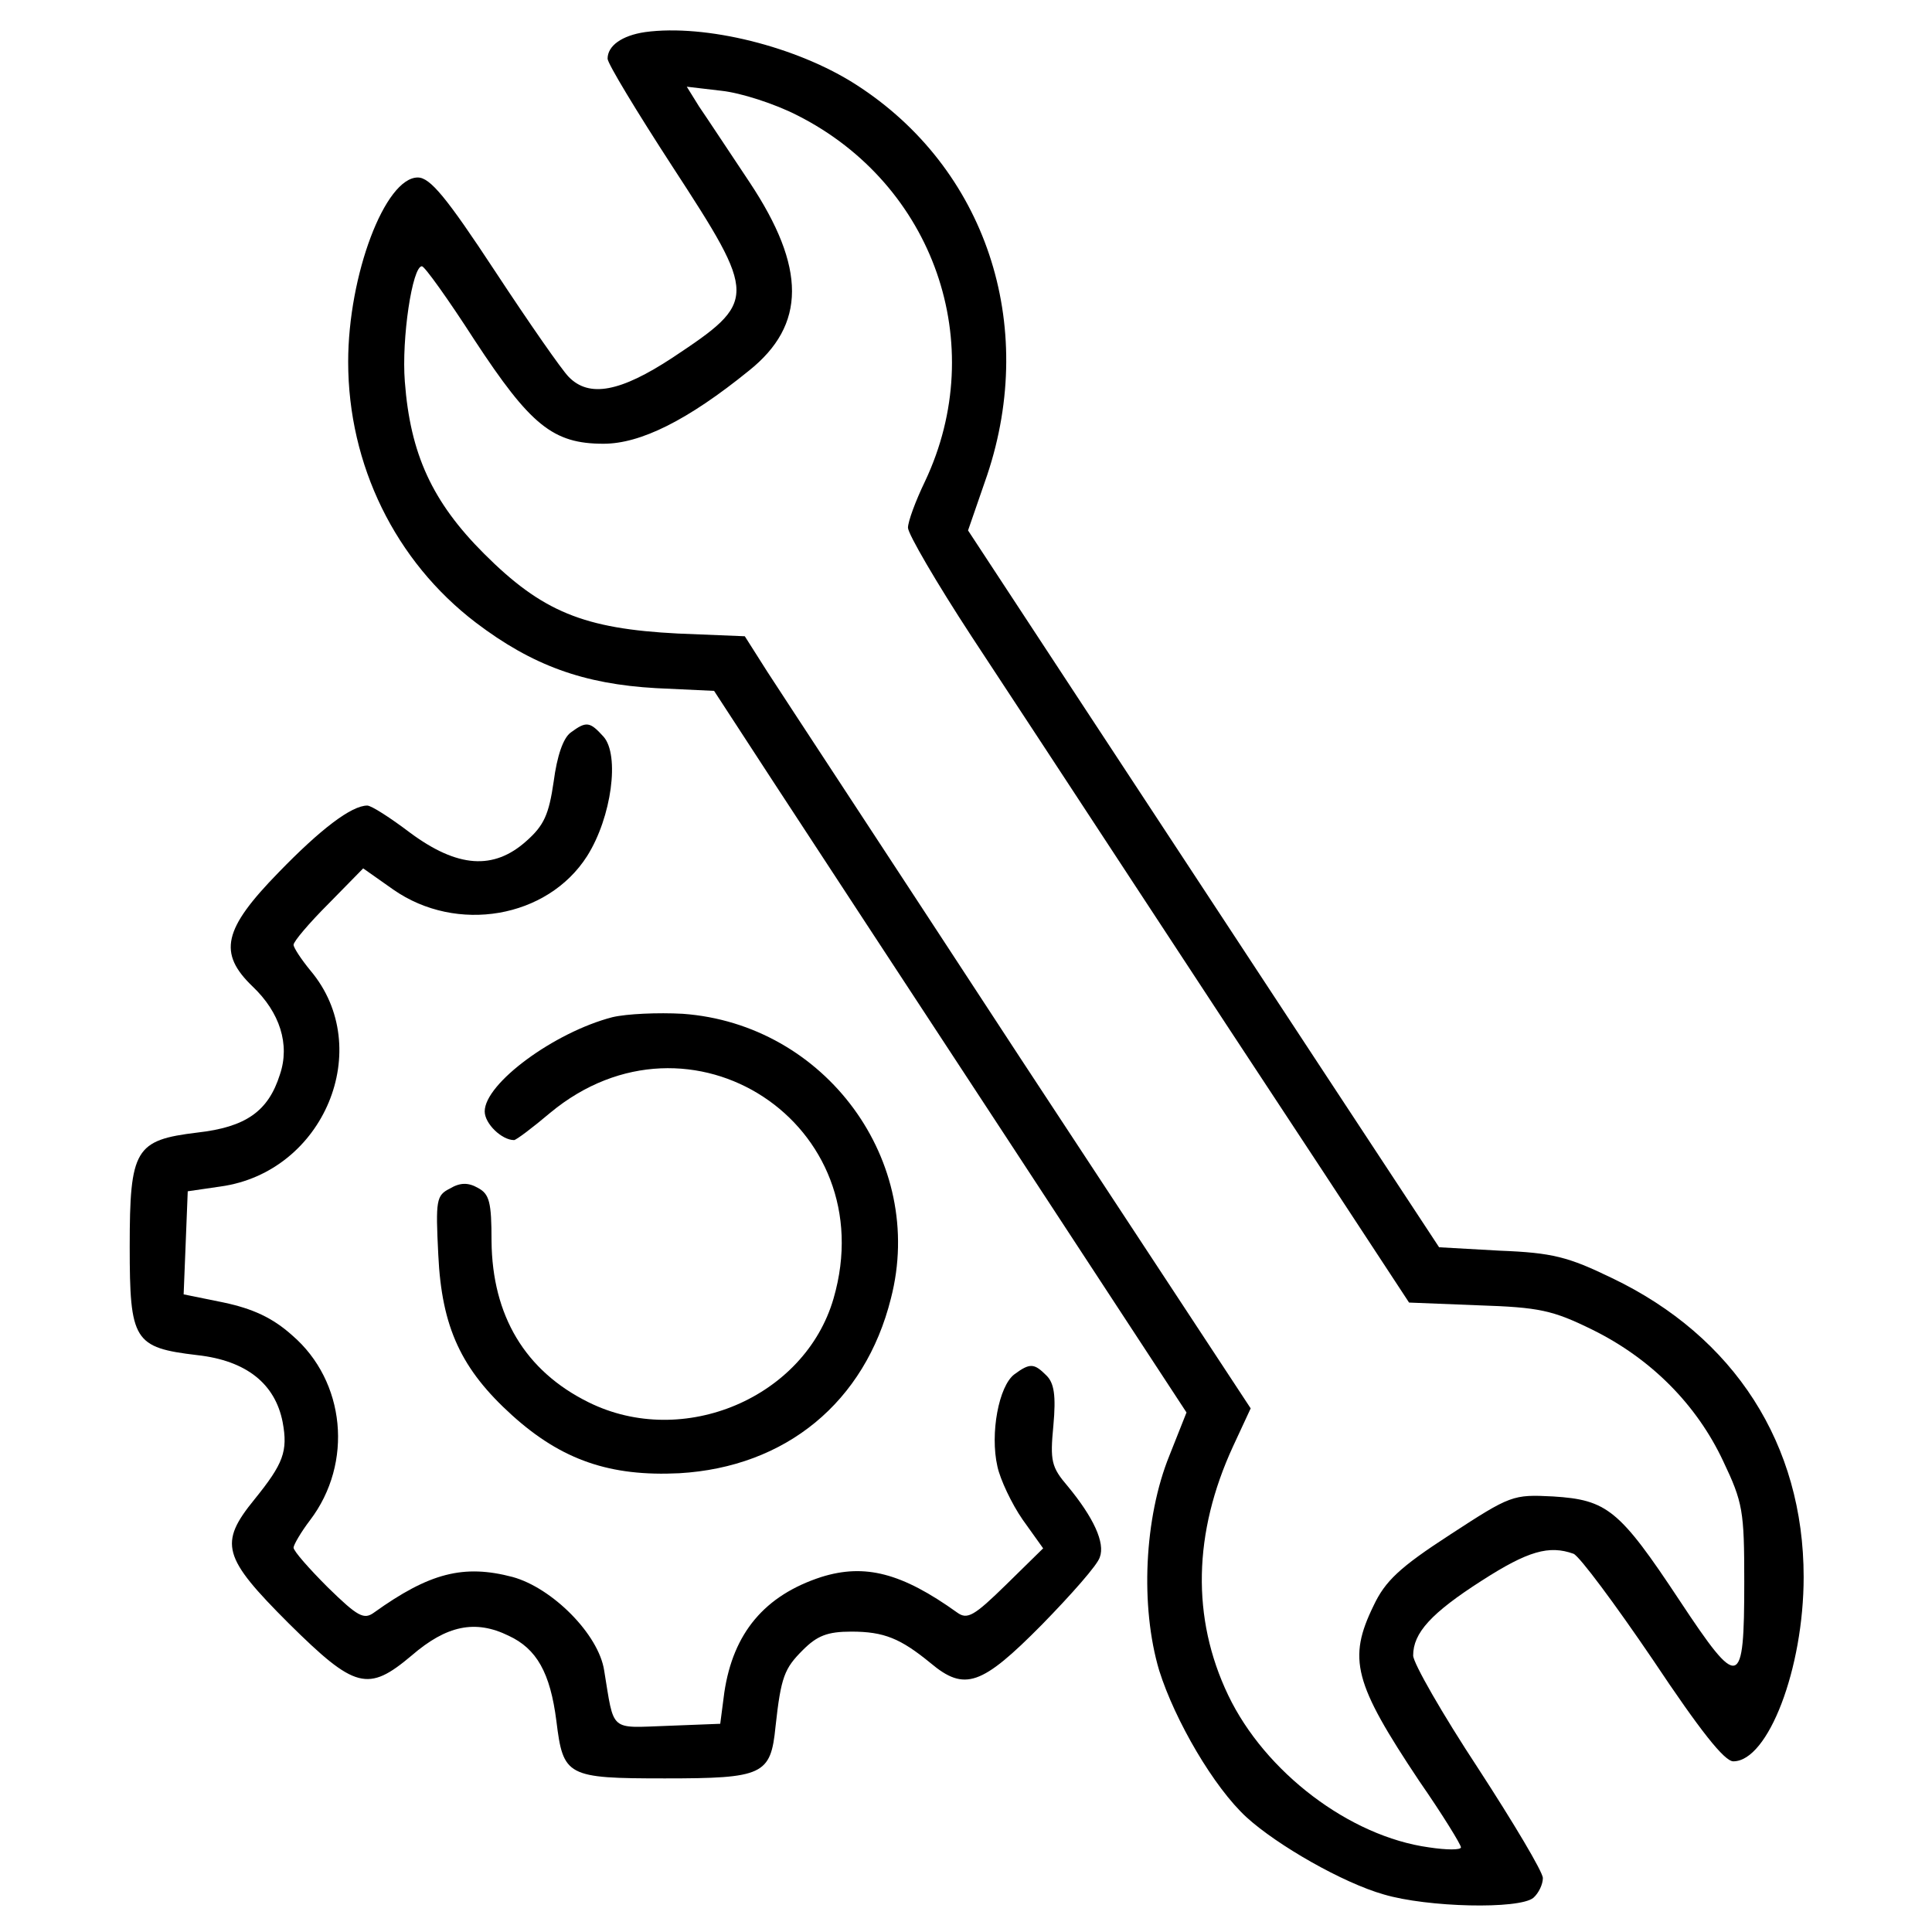
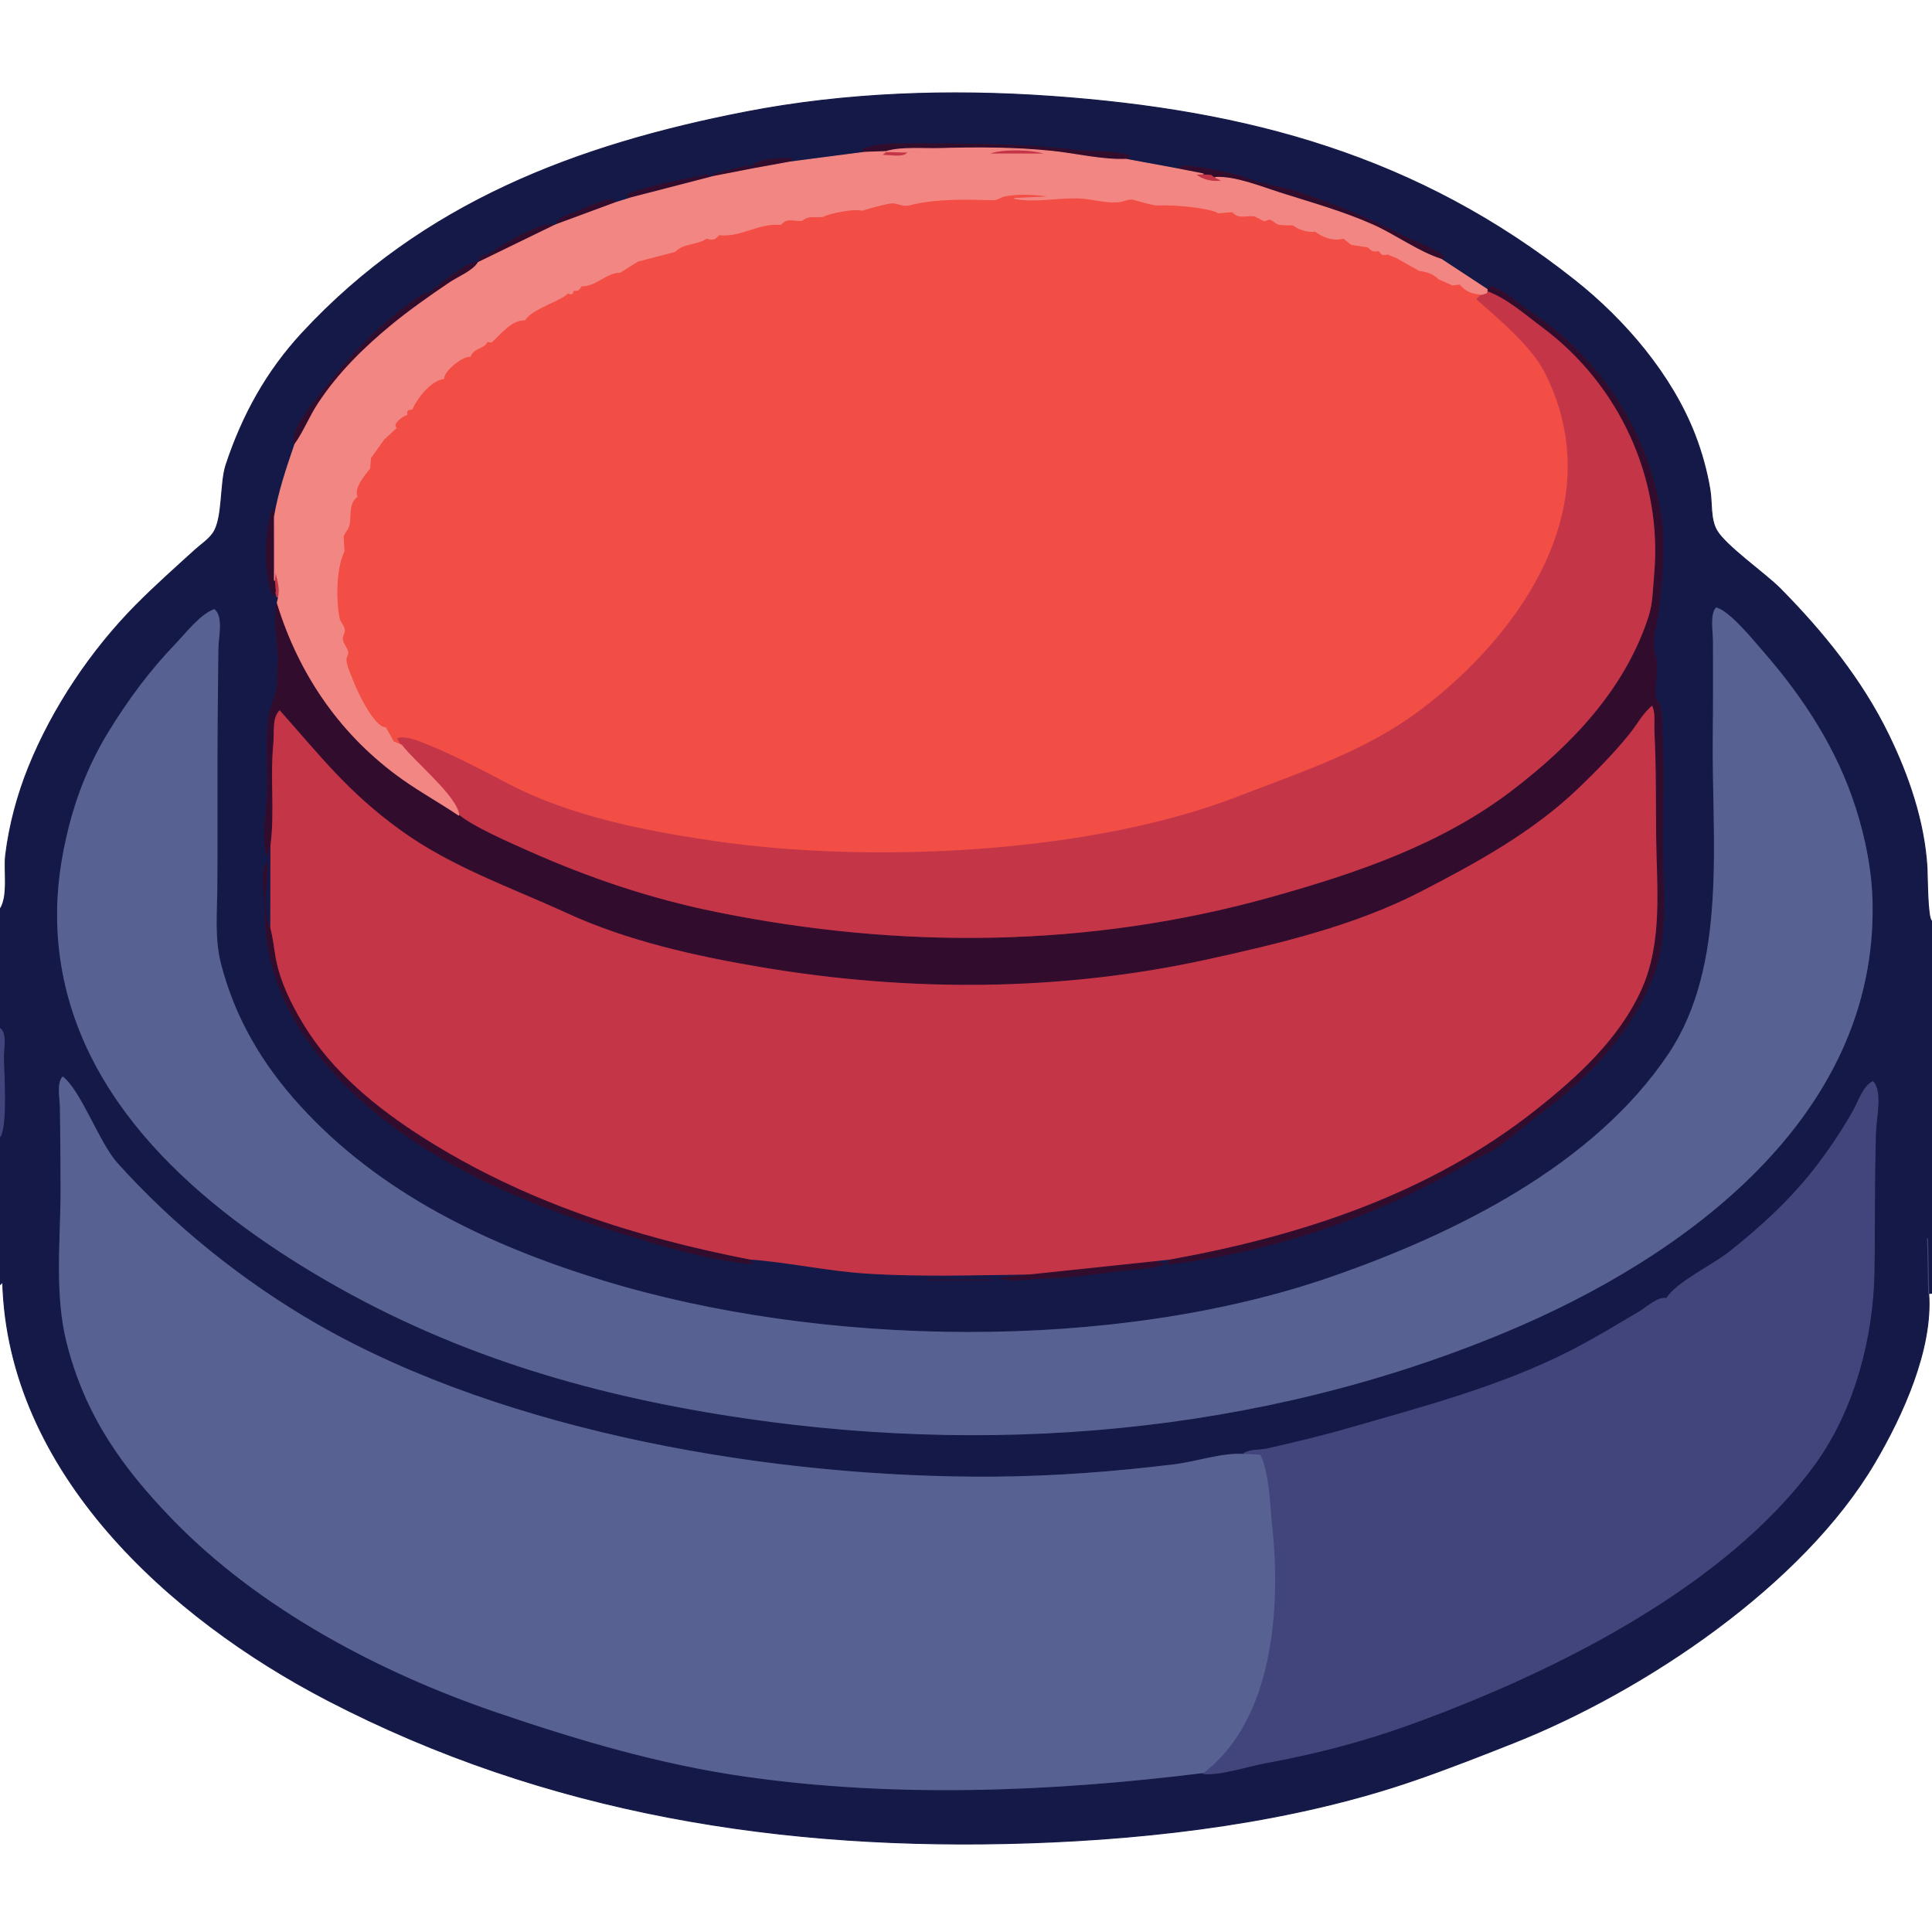
- <svg xmlns="http://www.w3.org/2000/svg" version="1.0" width="283pt" height="283pt" viewBox="0 0 283 283" preserveAspectRatio="xMidYMid meet">
-   <g transform="translate(0,283) scale(0.1,-0.1)" fill="#000000" stroke="none">
-     <path d="M945 2783 c-34 -5 -55 -20 -55 -39 0 -7 43 -78 95 -158 125 -192 125 -197 0 -280 -76 -50 -122 -59 -152 -28 -10 10 -58 79 -108 155 -71 108 -95 137 -113 137 -48 0 -102 -143 -102 -270 0 -151 69 -292 187 -382 83 -63 158 -90 264 -96 l85 -4 86 -132 c47 -72 203 -310 346 -528 l260 -397 -25 -63 c-37 -91 -43 -221 -15 -315 23 -73 80 -171 128 -215 45 -41 141 -96 201 -113 64 -19 198 -22 219 -5 8 7 14 20 14 29 0 9 -43 81 -95 161 -52 79 -95 154 -95 165 0 33 26 62 101 110 67 43 98 52 134 39 9 -4 61 -74 116 -155 70 -105 105 -149 118 -149 51 0 103 136 103 270 0 194 -101 352 -281 438 -64 31 -87 37 -164 40 l-89 5 -175 266 c-96 146 -251 382 -345 525 l-170 259 28 81 c74 221 -2 450 -192 572 -87 56 -221 89 -309 77z m223 -122 c200 -101 282 -335 187 -536 -14 -29 -25 -59 -25 -68 0 -9 42 -81 93 -159 114 -173 344 -525 515 -784 l126 -192 101 -4 c90 -3 109 -7 168 -36 85 -42 152 -109 191 -192 29 -61 31 -73 31 -177 0 -158 -7 -160 -95 -27 -88 133 -106 147 -185 152 -59 3 -62 2 -151 -56 -74 -48 -95 -68 -112 -104 -38 -78 -29 -113 67 -257 34 -49 61 -93 61 -97 0 -4 -21 -4 -47 0 -116 16 -240 110 -294 223 -54 113 -51 238 7 364 l26 56 -338 514 c-185 283 -352 537 -370 565 l-33 52 -98 4 c-138 7 -199 32 -284 117 -76 76 -108 146 -116 252 -5 63 11 169 25 169 4 0 39 -49 77 -108 82 -125 115 -152 189 -152 54 0 123 34 213 107 84 67 84 151 1 276 -30 45 -63 95 -74 111 l-18 29 51 -6 c28 -3 78 -19 111 -36z" />
-     <path d="M836 1757 c-11 -8 -20 -34 -25 -72 -7 -48 -14 -64 -40 -87 -48 -43 -101 -39 -170 12 -29 22 -57 40 -63 40 -23 0 -68 -34 -130 -98 -81 -83 -89 -118 -38 -167 40 -38 55 -85 40 -129 -17 -54 -50 -77 -121 -85 -91 -11 -99 -24 -99 -167 0 -138 6 -148 99 -159 72 -8 114 -42 125 -98 8 -43 1 -61 -41 -113 -53 -65 -47 -85 50 -182 97 -96 116 -101 180 -47 51 44 93 53 142 29 41 -19 61 -54 70 -125 10 -81 15 -84 159 -84 144 0 155 5 162 76 8 73 13 85 40 112 21 21 36 27 71 27 48 0 72 -10 116 -46 50 -42 75 -33 163 56 43 44 82 88 85 99 8 21 -9 58 -47 104 -24 28 -26 37 -21 89 4 44 1 62 -10 73 -18 18 -24 19 -47 2 -23 -17 -36 -87 -25 -135 4 -19 21 -55 37 -78 l30 -42 -54 -53 c-47 -46 -57 -52 -72 -41 -81 58 -135 72 -199 52 -83 -27 -129 -82 -142 -169 l-6 -46 -77 -3 c-86 -3 -78 -10 -93 81 -8 53 -76 121 -134 137 -72 19 -122 6 -203 -52 -15 -11 -24 -6 -68 37 -27 27 -50 53 -50 58 0 4 11 23 24 40 64 84 52 204 -26 271 -29 26 -58 39 -100 48 l-59 12 3 75 3 76 48 7 c152 21 227 203 132 316 -14 17 -25 34 -25 38 0 5 23 32 51 60 l51 52 44 -31 c93 -65 226 -42 284 49 36 57 48 148 24 175 -20 22 -25 23 -48 6z" />
-     <path d="M897 1340 c-85 -22 -187 -97 -187 -138 0 -18 25 -42 43 -42 3 0 27 18 53 40 205 170 489 -17 415 -272 -42 -145 -220 -221 -359 -152 -93 46 -141 127 -142 236 0 57 -3 69 -20 78 -14 8 -26 8 -41 -1 -20 -10 -21 -17 -17 -97 5 -107 34 -168 108 -235 73 -66 144 -90 245 -85 156 9 272 104 310 256 52 201 -96 402 -305 417 -36 2 -82 0 -103 -5z" />
-   </g>
+ <svg xmlns="http://www.w3.org/2000/svg" viewBox="0 0 500 500" width="500" height="500">
+   <path d="M444.06 157.07C447.44 157.64 453.96 165.69 456.4 168.49C466.87 180.52 475.45 193.63 480.35 208.9C482.89 216.84 484.57 225.16 484.75 233.56C485.94 289.26 436 325.58 389.8 344.86C325.85 371.55 254.91 377.3 186.53 366.25C147.56 359.95 112.03 348.69 78.28 327.89C45.85 307.91 15.64 279.25 14.66 238.58C14.46 230.09 15.63 222.05 17.69 213.89C19.83 205.44 23.21 197.15 27.77 189.65C32.96 181.13 38.58 173.53 45.52 166.31C48.28 163.44 51.7 158.86 55.48 157.48C58.08 159.38 56.68 164.92 56.65 167.81C56.54 178.01 56.41 188.19 56.41 198.4C56.41 208.75 56.45 219.1 56.38 229.45C56.33 235.99 55.66 242.95 57.31 249.35C60.89 263.27 67.86 275.12 77.49 285.77C98.38 308.85 126.63 322.2 155.85 331.18C212.56 348.59 288.3 349.82 344.62 330.26C376.33 319.24 412.38 301.56 431.72 272.6C447.07 249.62 442.82 217.19 443.13 190.64C443.23 182.42 443.19 174.2 443.19 165.98C443.19 163.51 442.31 158.82 444.06 157.07ZM499.22 256.16C499.22 262.25 499.22 268.34 499.22 274.43C499.22 268.34 499.22 262.25 499.22 256.16ZM321.92 376.14C323.36 376.21 324.81 376.28 326.26 376.35C328.75 381.74 328.71 388.9 329.35 394.74C331.67 416.03 329.7 445.19 311.49 458.99C272.28 463.84 231.72 465.52 192.47 459.87C170.44 456.69 149.14 450.36 128.22 443.21C98.08 432.9 67.08 416.52 44.68 393.46C31.38 379.76 21.87 366.29 17.11 347.53C13.92 334.94 15.54 320.86 15.54 307.99C15.54 300.84 15.47 293.68 15.37 286.53C15.34 284.11 14.42 280.18 16.21 278.4C21.08 282.03 25.72 295.56 30.45 300.84C45.06 317.14 63.29 331.74 82.27 342.62C131.55 370.88 200.99 382.42 257.31 382.02C272.85 381.91 288.43 380.71 303.85 378.83C309.56 378.14 316.24 375.76 321.92 376.14ZM0.76 298.17C0.76 302.74 0.76 307.31 0.76 311.87C0.76 307.31 0.76 302.74 0.76 298.17Z" fill="#576192" fill-rule="evenodd" stroke="#576192" stroke-width="0.25" stroke-linejoin="round" />
+   <path d="M383.51 76.18C383.09 76.58 382.66 76.99 382.24 77.4C388.08 82.65 396.4 89.44 399.97 96.53C417.01 130.4 394.13 163.87 367.64 183.85C353.42 194.59 336.8 199.87 320.55 206.19C282.13 221.12 225.28 223.7 184.72 217.75C167.03 215.16 147.63 211.38 131.52 202.96C124.66 199.37 117.84 195.74 110.68 192.82C108.31 191.86 105.22 190.52 102.93 191.1C103.25 191.68 103.58 192.26 103.91 192.84C103.21 192.57 102.52 192.29 101.83 192.01C101.14 190.78 100.46 189.55 99.77 188.33C96.53 188.37 91.61 177.45 90.87 175.11C90.41 174.07 89.46 171.78 89.55 170.53C89.6 169.86 90.14 169.46 89.99 168.74C89.76 167.63 88.76 166.65 88.6 165.51C88.46 164.55 89.29 163.82 89.08 162.79C88.88 161.75 87.97 161.05 87.76 159.96C86.77 155.05 86.93 146.86 89.03 142.69C88.96 141.4 88.88 140.11 88.81 138.81C89.09 137.95 89.57 137.52 89.98 136.76C91.22 134.39 89.63 130.6 92.37 128.54C91.5 126.32 94.08 123.11 95.66 121.25C95.74 120.33 95.81 119.41 95.89 118.49C97.03 116.89 98.17 115.3 99.32 113.7C100.38 112.71 101.45 111.73 102.51 110.74C101.28 109.71 104.24 107.56 105.25 107.32C105.15 106.12 105.62 105.94 106.62 105.89C107.86 103.03 111.38 98.43 114.85 97.95C114.73 95.92 119.89 91.89 121.69 92.24C122.53 89.81 125.48 90.22 126.03 88.36C126.41 88.41 126.79 88.47 127.17 88.53C129.48 86.48 132.28 82.67 135.84 82.79C137.43 79.83 146.43 77.29 146.8 75.8C148.07 76.14 148.06 76.3 148.4 75.11C149.66 75.28 149.8 75.01 150.46 73.97C154.14 74.16 156.77 70.47 160.5 70.44C162.02 69.49 163.55 68.53 165.07 67.58C168.26 66.75 171.46 65.92 174.66 65.09C176.98 62.73 180.17 63.44 182.88 61.64C184.55 62.09 184.94 62.03 186.07 60.73C191.54 61.44 196.36 57.54 202.05 58.07C203.85 56.12 205.09 57.21 207.53 57.05C209.35 55.59 210.65 56.29 213.01 56.02C214.21 55.2 221.26 53.76 223.06 54.43C224.46 53.97 229.66 52.53 230.82 52.51C232.4 52.48 233.74 53.46 235.39 53.02C241.89 51.31 250.12 51.46 256.85 51.71C258.1 51.75 258.92 50.94 260.06 50.7C263.38 50 268.87 50.26 272.15 50.91C268.95 51.07 265.75 51.22 262.56 51.37C268.24 52.44 274.47 50.86 280.05 51.28C283.02 51.51 286.51 52.57 289.73 52.18C290.95 52.04 292.06 51.29 293.36 51.61C294.68 51.94 298.57 53.16 299.77 53.06C303.14 52.78 313.24 53.69 315.3 55.08C316.51 54.98 317.73 54.89 318.95 54.79C320.66 56.66 322.19 55.64 324.34 55.83C325.33 55.92 326.26 56.89 327.18 57.08C327.63 57.17 328.01 56.74 328.45 56.74C329.46 56.74 330.01 57.81 330.84 57.99C332.01 58.25 333.41 58.17 334.7 58.22C336.14 59.42 338.59 60.11 340.41 59.82C342.46 61.42 345.06 62.32 347.72 61.64C348.39 62.18 349.07 62.71 349.74 63.24C351.2 63.47 352.65 63.7 354.11 63.93C355.11 65.01 355.39 65.09 356.85 64.84C357.76 66.05 357.79 65.99 359.13 65.75C359.89 66.06 360.65 66.36 361.42 66.67C363.39 67.78 365.37 68.89 367.35 70C369.23 70.22 370.97 70.76 372.37 72.18C373.55 72.7 374.73 73.22 375.91 73.74C376.56 73.67 377.21 73.59 377.85 73.52C379.54 75.52 381 75.9 383.51 76.18Z" fill="#F24E45" fill-rule="evenodd" stroke="#F24E45" stroke-width="0.25" stroke-linejoin="round" />
+   <path d="M229.3 39.22C232.93 39.31 236.56 39.4 240.18 39.5C238.55 39.82 237.32 39 235.84 39.13C234.99 39.21 234.76 39.92 234 40.17C232.41 40.69 229.77 40.18 228.08 40.18C228.49 39.86 228.89 39.54 229.3 39.22ZM270.78 39.86C265.75 39.86 260.73 39.86 255.71 39.86C258.66 38.33 267.46 38.54 270.78 39.86ZM311.38 45.01C312.08 45.05 312.77 45.09 313.47 45.13C313.83 45.39 314.18 45.66 314.54 45.92C315.17 46.22 315.8 46.51 316.44 46.8C314.12 47.27 311.12 46.71 309.36 45.07C310.03 45.05 310.71 45.03 311.38 45.01ZM384.87 75.21C390.03 77.07 394.79 81.32 399.18 84.58C419.21 99.48 430.43 123.89 428.23 148.63C427.9 152.31 427.91 156.06 426.77 159.6C420.69 178.39 406.9 192.81 391.54 204.57C373.06 218.72 351.02 226.14 328.94 232.31C281.84 245.47 232.94 245.85 185.16 236.11C168.23 232.67 152.35 227.3 136.6 220.28C132.09 218.27 122.16 213.96 118.72 210.95C118.38 206.28 107.11 197.11 103.91 192.84C103.58 192.26 103.25 191.68 102.93 191.1C105.22 190.52 108.31 191.86 110.68 192.82C117.84 195.74 124.66 199.37 131.52 202.96C147.63 211.38 167.03 215.16 184.72 217.75C225.28 223.7 282.13 221.12 320.55 206.19C336.8 199.87 353.42 194.59 367.64 183.85C394.13 163.87 417.01 130.4 399.97 96.53C396.4 89.44 388.08 82.65 382.24 77.4C382.66 76.99 383.09 76.58 383.51 76.18C383.91 76.05 384.31 75.92 384.7 75.8C384.76 75.6 384.82 75.41 384.87 75.21ZM72.02 154.87C71.82 154.77 71.63 154.67 71.43 154.57C71.32 154.11 71.21 153.65 71.1 153.2C71.15 153.12 71.2 153.04 71.25 152.97C71.18 152.05 71.11 151.13 71.03 150.21C71.18 148.85 71.32 147.48 71.46 146.12C70.8 148.23 72.96 151.21 72.02 154.87ZM302.74 326.11C301.5 326.25 300.25 326.39 299.01 326.52C288.08 327.68 277.14 328.83 266.21 329.98C252.3 330.15 238.34 330.62 224.43 329.75C214.23 329.12 204.14 326.83 194.06 326.09C164.1 320.27 135.42 310.99 109.54 294.57C97.52 286.94 85.9 277.5 78.44 265.18C75.33 260.07 72.38 254.11 71.27 248.17C70.79 245.62 70.53 242.66 69.82 240.18C69.83 233.05 69.85 225.93 69.86 218.8C70.99 210.2 69.74 201.15 70.61 192.45C70.92 189.33 70.17 185.73 72.37 183.61C83.26 195.83 90.12 204.89 103.77 214.76C116.88 224.25 132.17 229.5 146.72 236.17C162.47 243.4 180.02 247.3 197.03 250.17C235.29 256.63 274.34 256.51 312.34 248.19C330.82 244.14 350.51 239.47 367.47 230.72C381.98 223.24 396.69 215.21 408.56 203.76C413.14 199.35 417.6 194.82 421.6 189.88C423.58 187.42 425.13 184.37 427.63 182.41C428.67 184.69 428.17 187.03 428.3 189.5C428.77 198.47 428.65 207.46 428.74 216.44C428.88 229.65 430.52 243.8 424.9 256.22C419.1 269.03 408.24 278.9 397.35 287.49C369.86 309.18 336.73 319.97 302.74 326.11Z" fill="#C53548" fill-rule="evenodd" stroke="#C53548" stroke-width="0.25" stroke-linejoin="round" />
+   <path d="M499.92 238.36C499.92 270.47 499.92 302.59 499.92 334.7C499.66 334.71 499.4 334.72 499.14 334.73C499.05 330 498.95 325.27 498.86 320.55C498.95 325.27 499.05 330 499.14 334.73C500.22 349.17 492.33 366.41 485.18 378.54C466.47 410.31 425.49 437.64 391.86 450.98C383.37 454.35 374.92 457.66 366.34 460.63C334.99 471.49 299.37 475.85 266.32 476.95C202.66 479.06 141.45 469.45 84.82 440.05C43.78 418.76 2.01 380.97 0.7 331.74C0.49 331.96 0.28 332.19 0.08 332.42C0.08 319.63 0.08 306.85 0.08 294.06C1.85 290.67 0.94 277.93 0.89 273.52C0.86 271.32 1.73 267.71 0.08 266.21C0.08 255.87 0.08 245.53 0.08 235.2C2.24 231.8 0.98 225.25 1.47 221.24C2.42 213.54 4.51 205.72 7.42 198.52C13.62 183.2 23.6 168.3 35.29 156.51C40.15 151.62 45.3 147.04 50.4 142.4C51.92 141.02 53.94 139.7 55.12 138.01C57.77 134.25 56.91 125.15 58.49 120.35C62.72 107.54 68.94 96.19 78.2 86.19C109.38 52.53 149.18 37.49 193.06 28.97C218.79 23.97 245.78 23.07 271.95 24.92C323.02 28.52 366.98 40.4 407.55 72.57C420.59 82.9 432.68 97.08 438.68 112.64C440.42 117.18 441.72 121.9 442.53 126.71C443.09 130.01 442.56 134.25 444.26 137.24C446.55 141.27 456.89 148.47 460.71 152.34C471.73 163.48 481.83 175.95 488.72 190.08C493.9 200.7 497.97 212.53 498.7 224.43C498.84 226.7 498.78 237.67 499.92 238.36ZM223.78 39.42C217.38 40.25 210.97 41.09 204.57 41.92C204.64 41.62 204.72 41.32 204.79 41.02C201.71 41.08 196.82 40.89 194.52 43.15C194.82 43.29 195.13 43.44 195.43 43.58C195 43.66 194.57 43.75 194.14 43.83C194.04 43.5 193.94 43.16 193.84 42.83C190.79 43.55 187.75 44.28 184.7 45.01C184.62 45.24 184.54 45.48 184.46 45.71C184.16 45.79 183.86 45.87 183.56 45.96C183.49 45.7 183.41 45.45 183.33 45.2C177.2 46.43 168.07 47.99 162.33 50.37C162.64 50.65 162.96 50.93 163.27 51.21C161.97 51.62 160.66 52.03 159.36 52.44C158.98 52.18 158.6 51.92 158.22 51.67C154.53 52.23 150.4 54.45 146.83 55.77C145.75 56.16 143.9 56.87 144.12 58.07C143.87 58.17 143.62 58.28 143.38 58.39C141.34 56.68 129.87 63.52 127.5 65.15C126.07 66.14 124.16 65.96 123.78 67.93C121.4 67.29 113.81 73.77 111.64 75.34C110.6 76.09 109.3 76.22 108.24 76.97C98.71 83.71 90.43 92.02 83.56 101.23C81.53 103.96 74.52 111.79 76.31 115C74.16 121.32 72.15 127.18 71.02 133.79C70.86 133.03 70.7 132.27 70.55 131.52C68.52 137.77 68.25 147.98 70.55 154.18C70.78 153.77 71.02 153.37 71.25 152.97C71.2 153.04 71.15 153.12 71.1 153.2C71.21 153.65 71.32 154.11 71.43 154.57C71.63 154.67 71.82 154.77 72.02 154.87C71.93 155.25 71.85 155.63 71.76 156.01C70.45 158.05 72.28 168.46 71.97 171.85C71.77 174.09 72.03 176.92 71.47 179.06C70.81 181.6 69.72 183.69 69.44 186.53C68.79 193.16 69.45 199.96 69.13 206.62C68.91 211.03 67.72 217.35 69.18 221.46C69.41 220.57 69.63 219.69 69.86 218.8C69.85 225.93 69.83 233.05 69.82 240.18C67.38 235.94 69.18 228 69.18 223.29C67.36 225.72 68.51 231.87 68.52 234.93C68.56 247.67 72.46 259.01 79.74 269.32C98.16 295.4 130.4 309.89 159.94 318.87C171.41 322.36 182.71 325.97 194.75 327.06C194.52 326.74 194.29 326.41 194.06 326.09C204.14 326.83 214.23 329.12 224.43 329.75C238.34 330.62 252.3 330.15 266.21 329.98C263.77 330.26 261.34 330.54 258.9 330.82C262.2 331.76 266.61 330.89 270.1 330.79C276.49 330.59 282.61 329.83 288.92 328.96C293.19 328.36 297.2 328.56 301.37 327.17C300.58 326.95 299.8 326.74 299.01 326.52C300.25 326.39 301.5 326.25 302.74 326.11C302.51 326.47 302.28 326.83 302.05 327.19C329.39 323.96 356.37 314.83 380.08 300.87C382.53 299.43 385.45 298.26 387.75 296.65C391.35 294.14 394.73 290.98 398.21 288.41C411.01 278.96 422.61 266.85 428.11 251.66C431.44 242.45 430.45 231.74 430.29 222.15C430.11 211.67 430.8 201.07 430.18 190.64C430.04 188.19 430.21 185.24 429.6 182.88C429.38 182 428.65 181.46 428.46 180.58C427.88 177.84 428.9 174.72 428.74 171.92C428.66 170.35 428.04 168.9 427.92 167.35C427.71 164.59 428.58 161.96 428.98 159.29C429.85 153.48 430.77 142.97 430.25 137.21C428.22 114.85 415.39 93.83 396.93 81.37C393.4 78.98 389.99 75.75 386.07 74.09C385.66 74.36 385.25 74.62 384.84 74.88C380.91 72.3 376.97 69.71 373.04 67.13C373.27 66.88 373.51 66.63 373.74 66.38C370.43 63.91 366.57 62.88 362.97 60.98C354.44 56.48 345.67 53.16 336.61 49.97C331.98 48.34 326.8 47.9 322.25 46C320.46 45.25 311.56 43.44 309.37 43.24C308.26 43.14 305.33 42.52 305.02 43.75C300.47 42.91 295.92 42.07 291.37 41.23C291.73 40.95 292.1 40.66 292.47 40.38C288.2 38.88 282.8 39.42 278.31 38.88C266.11 37.42 254.57 37.25 242.24 37.27C238.13 37.27 226.76 36.72 223.52 38.61C223.1 39.29 222.91 38.95 223.78 39.42ZM444.06 157.07C442.31 158.82 443.19 163.51 443.19 165.98C443.19 174.2 443.23 182.42 443.13 190.64C442.82 217.19 447.07 249.62 431.72 272.6C412.38 301.56 376.33 319.24 344.62 330.26C288.3 349.82 212.56 348.59 155.85 331.18C126.63 322.2 98.38 308.85 77.49 285.77C67.86 275.12 60.89 263.27 57.31 249.35C55.66 242.95 56.33 235.99 56.38 229.45C56.45 219.1 56.41 208.75 56.41 198.4C56.41 188.19 56.54 178.01 56.65 167.81C56.68 164.92 58.08 159.38 55.48 157.48C51.7 158.86 48.28 163.44 45.52 166.31C38.58 173.53 32.96 181.13 27.77 189.65C23.21 197.15 19.83 205.44 17.69 213.89C15.63 222.05 14.46 230.09 14.66 238.58C15.64 279.25 45.85 307.91 78.28 327.89C112.03 348.69 147.56 359.95 186.53 366.25C254.91 377.3 325.85 371.55 389.8 344.86C436 325.58 485.94 289.26 484.75 233.56C484.57 225.16 482.89 216.84 480.35 208.9C475.45 193.63 466.87 180.52 456.4 168.49C453.96 165.69 447.44 157.64 444.06 157.07ZM499.22 256.16C499.22 262.25 499.22 268.34 499.22 274.43C499.22 268.34 499.22 262.25 499.22 256.16ZM311.49 458.99C315.66 459.46 323.2 456.98 327.63 456.18C340.36 453.87 352.95 450.57 365.1 446.17C401.46 432.98 446.55 410.86 469.8 378.68C479.9 364.69 484.74 345.9 484.99 329C485.17 316.97 485.01 304.95 485.38 292.92C485.49 289.39 487.12 282.51 484.7 279.93C482.19 281.2 481.11 284.92 479.72 287.39C476.95 292.33 473.77 297.09 470.33 301.61C463.91 310.06 455.89 317.46 447.58 324.04C443.21 327.49 434.09 331.74 431.28 336.07C429.23 335.52 426.07 338.45 424.24 339.53C418.3 343.04 412.09 346.8 406.14 349.82C388.14 358.95 368.23 364.16 348.98 369.71C342.12 371.69 334.95 373.39 328.08 374.96C325.92 375.45 323.95 375.05 321.92 376.14C316.24 375.76 309.56 378.14 303.85 378.83C288.43 380.71 272.85 381.91 257.31 382.02C200.99 382.42 131.55 370.88 82.27 342.62C63.29 331.74 45.06 317.14 30.45 300.84C25.72 295.56 21.08 282.03 16.21 278.4C14.42 280.18 15.34 284.11 15.37 286.53C15.47 293.68 15.54 300.84 15.54 307.99C15.54 320.86 13.92 334.94 17.11 347.53C21.87 366.29 31.38 379.76 44.68 393.46C67.08 416.52 98.08 432.9 128.22 443.21C149.14 450.36 170.44 456.69 192.47 459.87C231.72 465.52 272.28 463.84 311.49 458.99ZM0.76 298.17C0.76 302.74 0.76 307.31 0.76 311.87C0.76 307.31 0.76 302.74 0.76 298.17ZM256.66 331.25C251.04 331.25 245.42 331.25 239.8 331.25C245.42 331.25 251.04 331.25 256.66 331.25Z" fill="#151947" fill-rule="evenodd" stroke="#151947" stroke-width="0.25" stroke-linejoin="round" />
+   <path d="M0.08 266.21C1.73 267.71 0.86 271.32 0.89 273.52C0.94 277.93 1.85 290.67 0.08 294.06C0.08 284.78 0.08 275.49 0.08 266.21ZM311.49 458.99C329.7 445.19 331.67 416.03 329.35 394.74C328.71 388.9 328.75 381.74 326.26 376.35C324.81 376.28 323.36 376.21 321.92 376.14C323.95 375.05 325.92 375.45 328.08 374.96C334.95 373.39 342.12 371.69 348.98 369.71C368.23 364.16 388.14 358.95 406.14 349.82C412.09 346.8 418.3 343.04 424.24 339.53C426.07 338.45 429.23 335.52 431.28 336.07C434.09 331.74 443.21 327.49 447.58 324.04C455.89 317.46 463.91 310.06 470.33 301.61C473.77 297.09 476.95 292.33 479.72 287.39C481.11 284.92 482.19 281.2 484.7 279.93C487.12 282.51 485.49 289.39 485.38 292.92C485.01 304.95 485.17 316.97 484.99 329C484.74 345.9 479.9 364.69 469.8 378.68C446.55 410.86 401.46 432.98 365.1 446.17C352.95 450.57 340.36 453.87 327.63 456.18C323.2 456.98 315.66 459.46 311.49 458.99ZM499.14 334.73C499.05 330 498.95 325.27 498.86 320.55C498.95 325.27 499.05 330 499.14 334.73Z" fill="#42457B" fill-rule="evenodd" stroke="#42457B" stroke-width="0.25" stroke-linejoin="round" />
+   <path d="M291.37 41.23C285.28 41.48 278.46 39.81 272.37 39.17C262.78 38.16 252.78 38.17 243.15 38.44C238.89 38.56 233.33 38.01 229.3 39.22C227.46 39.29 225.62 39.35 223.78 39.42C222.91 38.95 223.1 39.29 223.52 38.61C226.76 36.72 238.13 37.27 242.24 37.27C254.57 37.25 266.11 37.42 278.31 38.88C282.8 39.42 288.2 38.88 292.47 40.38C292.1 40.66 291.73 40.95 291.37 41.23ZM204.57 41.92C201.52 42.48 198.48 43.03 195.43 43.58C195.13 43.44 194.82 43.29 194.52 43.15C196.82 40.89 201.71 41.08 204.79 41.02C204.72 41.32 204.64 41.62 204.57 41.92ZM194.14 43.83C190.91 44.46 187.69 45.09 184.46 45.71C184.54 45.48 184.62 45.24 184.7 45.01C187.75 44.28 190.79 43.55 193.84 42.83C193.94 43.16 194.04 43.5 194.14 43.83ZM373.04 67.13C366.96 65.17 361.14 60.83 355.24 58.2C347.37 54.7 339.17 52.46 331.04 49.86C326.24 48.33 319.63 45.64 314.54 45.92C314.18 45.66 313.83 45.39 313.47 45.13C312.77 45.09 312.08 45.05 311.38 45.01C309.26 44.59 307.14 44.17 305.02 43.75C305.33 42.52 308.26 43.14 309.37 43.24C311.56 43.44 320.46 45.25 322.25 46C326.8 47.9 331.98 48.34 336.61 49.97C345.67 53.16 354.44 56.48 362.97 60.98C366.57 62.88 370.43 63.91 373.74 66.38C373.51 66.63 373.27 66.88 373.04 67.13ZM183.56 45.96C176.8 47.71 170.04 49.46 163.27 51.21C162.96 50.93 162.64 50.65 162.33 50.37C168.07 47.99 177.2 46.43 183.33 45.2C183.41 45.45 183.49 45.7 183.56 45.96ZM159.36 52.44C154.28 54.32 149.2 56.19 144.12 58.07C143.9 56.87 145.75 56.16 146.83 55.77C150.4 54.45 154.53 52.23 158.22 51.67C158.6 51.92 158.98 52.18 159.36 52.44ZM143.38 58.39C136.85 61.57 130.32 64.75 123.78 67.93C124.16 65.96 126.07 66.14 127.5 65.15C129.87 63.52 141.34 56.68 143.38 58.39ZM123.78 67.93C122.49 70.16 118.54 71.71 116.34 73.21C111.2 76.69 106.1 80.26 101.31 84.2C94.12 90.12 87.5 96.66 82.36 104.48C80.15 107.84 78.62 111.78 76.31 115C74.52 111.79 81.53 103.96 83.56 101.23C90.43 92.02 98.71 83.71 108.24 76.97C109.3 76.22 110.6 76.09 111.64 75.34C113.81 73.77 121.4 67.29 123.78 67.93ZM302.74 326.11C336.73 319.97 369.86 309.18 397.35 287.49C408.24 278.9 419.1 269.03 424.9 256.22C430.52 243.8 428.88 229.65 428.74 216.44C428.65 207.46 428.77 198.47 428.3 189.5C428.17 187.03 428.67 184.69 427.63 182.41C425.13 184.37 423.58 187.42 421.6 189.88C417.6 194.82 413.14 199.35 408.56 203.76C396.69 215.21 381.98 223.24 367.47 230.72C350.51 239.47 330.82 244.14 312.34 248.19C274.34 256.51 235.29 256.63 197.03 250.17C180.02 247.3 162.47 243.4 146.72 236.17C132.17 229.5 116.88 224.25 103.77 214.76C90.12 204.89 83.26 195.83 72.37 183.61C70.17 185.73 70.92 189.33 70.61 192.45C69.74 201.15 70.99 210.2 69.86 218.8C69.63 219.69 69.41 220.57 69.18 221.46C67.72 217.35 68.91 211.03 69.13 206.62C69.45 199.96 68.79 193.16 69.44 186.53C69.72 183.69 70.81 181.6 71.47 179.06C72.03 176.92 71.77 174.09 71.97 171.85C72.28 168.46 70.45 158.05 71.76 156.01C77.43 174.59 88.35 190.46 104.41 201.77C109.05 205.04 114.05 207.8 118.72 210.95C122.16 213.96 132.09 218.27 136.6 220.28C152.35 227.3 168.23 232.67 185.16 236.11C232.94 245.85 281.84 245.47 328.94 232.31C351.02 226.14 373.06 218.72 391.54 204.57C406.9 192.81 420.69 178.39 426.77 159.6C427.91 156.06 427.9 152.31 428.23 148.63C430.43 123.89 419.21 99.48 399.18 84.58C394.79 81.32 390.03 77.07 384.87 75.21C384.86 75.1 384.85 74.99 384.84 74.88C385.25 74.62 385.66 74.36 386.07 74.09C389.99 75.75 393.4 78.98 396.93 81.37C415.39 93.83 428.22 114.85 430.25 137.21C430.77 142.97 429.85 153.48 428.98 159.29C428.58 161.96 427.71 164.59 427.92 167.35C428.04 168.9 428.66 170.35 428.74 171.92C428.9 174.72 427.88 177.84 428.46 180.58C428.65 181.46 429.38 182 429.6 182.88C430.21 185.24 430.04 188.19 430.18 190.64C430.8 201.07 430.11 211.67 430.29 222.15C430.45 231.74 431.44 242.45 428.11 251.66C422.61 266.85 411.01 278.96 398.21 288.41C394.73 290.98 391.35 294.14 387.75 296.65C385.45 298.26 382.53 299.43 380.08 300.87C356.37 314.83 329.39 323.96 302.05 327.19C302.28 326.83 302.51 326.47 302.74 326.11ZM71.02 133.79C71.02 139.26 71.03 144.74 71.03 150.21C71.11 151.13 71.18 152.05 71.25 152.97C71.02 153.37 70.78 153.77 70.55 154.18C68.25 147.98 68.52 137.77 70.55 131.52C70.7 132.27 70.86 133.03 71.02 133.79ZM69.82 240.18C70.53 242.66 70.79 245.62 71.27 248.17C72.38 254.11 75.33 260.07 78.44 265.18C85.9 277.5 97.52 286.94 109.54 294.57C135.42 310.99 164.1 320.27 194.06 326.09C194.29 326.41 194.52 326.74 194.75 327.06C182.71 325.97 171.41 322.36 159.94 318.87C130.4 309.89 98.16 295.4 79.74 269.32C72.46 259.01 68.56 247.67 68.52 234.93C68.51 231.87 67.36 225.72 69.18 223.29C69.18 228 67.38 235.94 69.82 240.18ZM299.01 326.52C299.8 326.74 300.58 326.95 301.37 327.17C297.2 328.56 293.19 328.36 288.92 328.96C282.61 329.83 276.49 330.59 270.1 330.79C266.61 330.89 262.2 331.76 258.9 330.82C261.34 330.54 263.77 330.26 266.21 329.98C277.14 328.83 288.08 327.68 299.01 326.52ZM256.66 331.25C251.04 331.25 245.42 331.25 239.8 331.25C245.42 331.25 251.04 331.25 256.66 331.25Z" fill="#320C2D" fill-rule="evenodd" stroke="#320C2D" stroke-width="0.25" stroke-linejoin="round" />
+   <path d="M291.37 41.23C295.92 42.07 300.47 42.91 305.02 43.75C307.14 44.17 309.26 44.59 311.38 45.01C310.71 45.03 310.03 45.05 309.36 45.07C311.12 46.71 314.12 47.27 316.44 46.8C315.8 46.51 315.17 46.22 314.54 45.92C319.63 45.64 326.24 48.33 331.04 49.86C339.17 52.46 347.37 54.7 355.24 58.2C361.14 60.83 366.96 65.17 373.04 67.13C376.97 69.71 380.91 72.3 384.84 74.88C384.85 74.99 384.86 75.1 384.87 75.21C384.82 75.41 384.76 75.6 384.7 75.8C384.31 75.92 383.91 76.05 383.51 76.18C381 75.9 379.54 75.52 377.85 73.52C377.21 73.59 376.56 73.67 375.91 73.74C374.73 73.22 373.55 72.7 372.37 72.18C370.97 70.76 369.23 70.22 367.35 70C365.37 68.89 363.39 67.78 361.42 66.67C360.65 66.36 359.89 66.06 359.13 65.75C357.79 65.99 357.76 66.05 356.85 64.84C355.39 65.09 355.11 65.01 354.11 63.93C352.65 63.7 351.2 63.47 349.74 63.24C349.07 62.71 348.39 62.18 347.72 61.64C345.06 62.32 342.46 61.42 340.41 59.82C338.59 60.11 336.14 59.42 334.7 58.22C333.41 58.17 332.01 58.25 330.84 57.99C330.01 57.81 329.46 56.74 328.45 56.74C328.01 56.74 327.63 57.17 327.18 57.08C326.26 56.89 325.33 55.92 324.34 55.83C322.19 55.64 320.66 56.66 318.95 54.79C317.73 54.89 316.51 54.98 315.3 55.08C313.24 53.69 303.14 52.78 299.77 53.06C298.57 53.16 294.68 51.94 293.36 51.61C292.06 51.29 290.95 52.04 289.73 52.18C286.51 52.57 283.02 51.51 280.05 51.28C274.47 50.86 268.24 52.44 262.56 51.37C265.75 51.22 268.95 51.07 272.15 50.91C268.87 50.26 263.38 50 260.06 50.7C258.92 50.94 258.1 51.75 256.85 51.71C250.12 51.46 241.89 51.31 235.39 53.02C233.74 53.46 232.4 52.48 230.82 52.51C229.66 52.53 224.46 53.97 223.06 54.43C221.26 53.76 214.21 55.2 213.01 56.02C210.65 56.29 209.35 55.59 207.53 57.05C205.09 57.21 203.85 56.12 202.05 58.07C196.36 57.54 191.54 61.44 186.07 60.73C184.94 62.03 184.55 62.09 182.88 61.64C180.17 63.44 176.98 62.73 174.66 65.09C171.46 65.92 168.26 66.75 165.07 67.58C163.55 68.53 162.02 69.49 160.5 70.44C156.77 70.47 154.14 74.16 150.46 73.97C149.8 75.01 149.66 75.28 148.4 75.11C148.06 76.3 148.07 76.14 146.8 75.8C146.43 77.29 137.43 79.83 135.84 82.79C132.28 82.67 129.48 86.48 127.17 88.53C126.79 88.47 126.41 88.41 126.03 88.36C125.48 90.22 122.53 89.81 121.69 92.24C119.89 91.89 114.73 95.92 114.85 97.95C111.38 98.43 107.86 103.03 106.62 105.89C105.62 105.94 105.15 106.12 105.25 107.32C104.24 107.56 101.28 109.71 102.51 110.74C101.45 111.73 100.38 112.71 99.32 113.7C98.17 115.3 97.03 116.89 95.89 118.49C95.81 119.41 95.74 120.33 95.66 121.25C94.08 123.11 91.5 126.32 92.37 128.54C89.63 130.6 91.22 134.39 89.98 136.76C89.57 137.52 89.09 137.95 88.81 138.81C88.88 140.11 88.96 141.4 89.03 142.69C86.93 146.86 86.77 155.05 87.76 159.96C87.97 161.05 88.88 161.75 89.08 162.79C89.29 163.82 88.46 164.55 88.6 165.51C88.76 166.65 89.76 167.63 89.99 168.74C90.14 169.46 89.6 169.86 89.55 170.53C89.46 171.78 90.41 174.07 90.87 175.11C91.61 177.45 96.53 188.37 99.77 188.33C100.46 189.55 101.14 190.78 101.83 192.01C102.52 192.29 103.21 192.57 103.91 192.84C107.11 197.11 118.38 206.28 118.72 210.95C114.05 207.8 109.05 205.04 104.41 201.77C88.35 190.46 77.43 174.59 71.76 156.01C71.85 155.63 71.93 155.25 72.02 154.87C72.96 151.21 70.8 148.23 71.46 146.12C71.32 147.48 71.18 148.85 71.03 150.21C71.03 144.74 71.02 139.26 71.02 133.79C72.15 127.18 74.16 121.32 76.31 115C78.62 111.78 80.15 107.84 82.36 104.48C87.5 96.66 94.12 90.12 101.31 84.2C106.1 80.26 111.2 76.69 116.34 73.21C118.54 71.71 122.49 70.16 123.78 67.93C130.32 64.75 136.85 61.57 143.38 58.39C143.62 58.28 143.87 58.17 144.12 58.07C149.2 56.19 154.28 54.32 159.36 52.44C160.66 52.03 161.97 51.62 163.27 51.21C170.04 49.46 176.8 47.71 183.56 45.96C183.86 45.87 184.16 45.79 184.46 45.71C187.69 45.09 190.91 44.46 194.14 43.83C194.57 43.75 195 43.66 195.43 43.58C198.48 43.03 201.52 42.48 204.57 41.92C210.97 41.09 217.38 40.25 223.78 39.42C225.62 39.35 227.46 39.29 229.3 39.22C228.89 39.54 228.49 39.86 228.08 40.18C229.77 40.18 232.41 40.69 234 40.17C234.76 39.92 234.99 39.21 235.84 39.13C237.32 39 238.55 39.82 240.18 39.5C236.56 39.4 232.93 39.31 229.3 39.22C233.33 38.01 238.89 38.56 243.15 38.44C252.78 38.17 262.78 38.16 272.37 39.17C278.46 39.81 285.28 41.48 291.37 41.23ZM270.78 39.86C267.46 38.54 258.66 38.33 255.71 39.86C260.73 39.86 265.75 39.86 270.78 39.86Z" fill="#F28682" fill-rule="evenodd" stroke="#F28682" stroke-width="0.25" stroke-linejoin="round" />
</svg>
